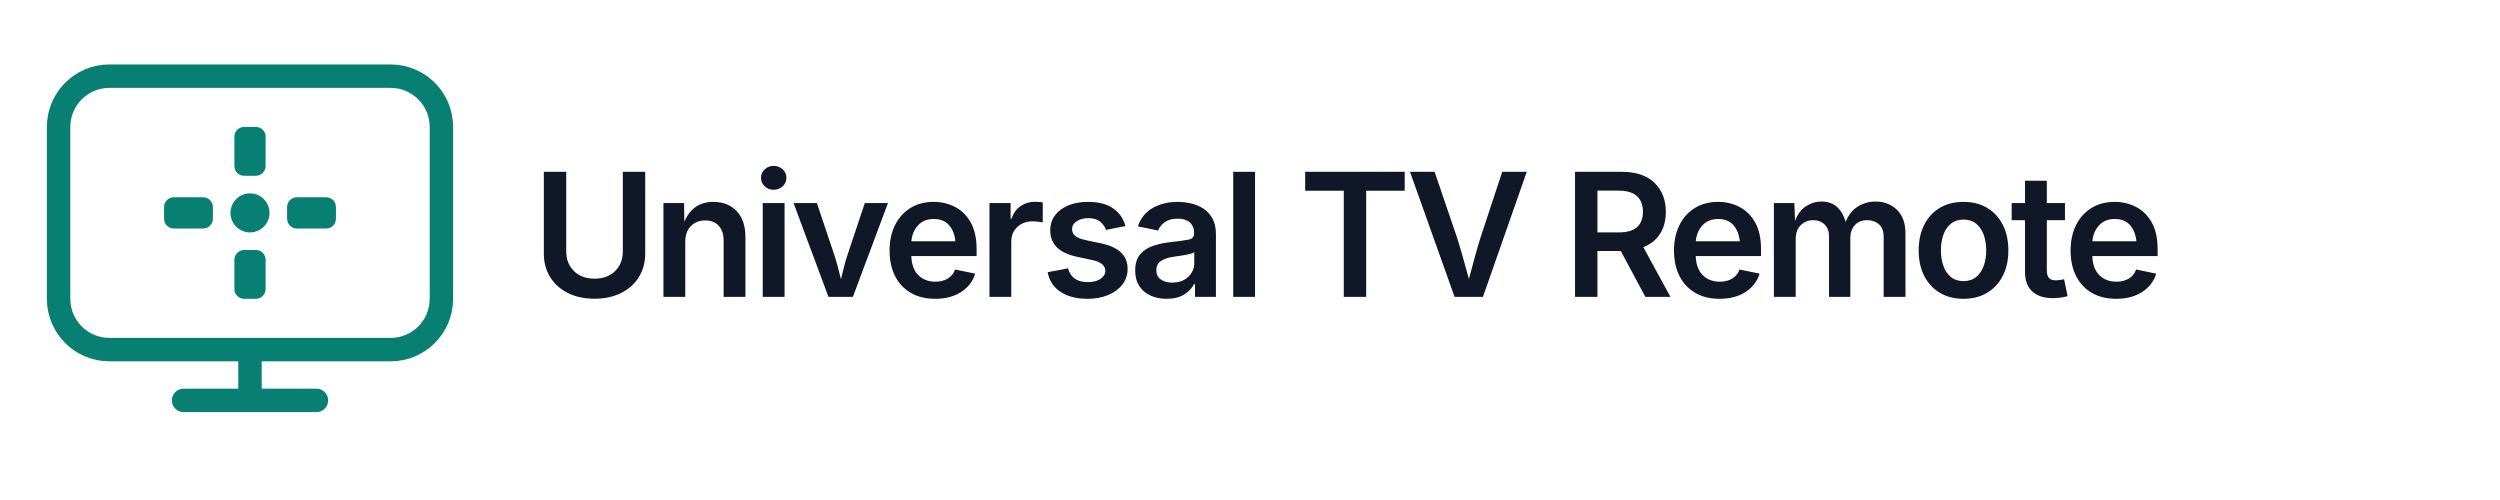
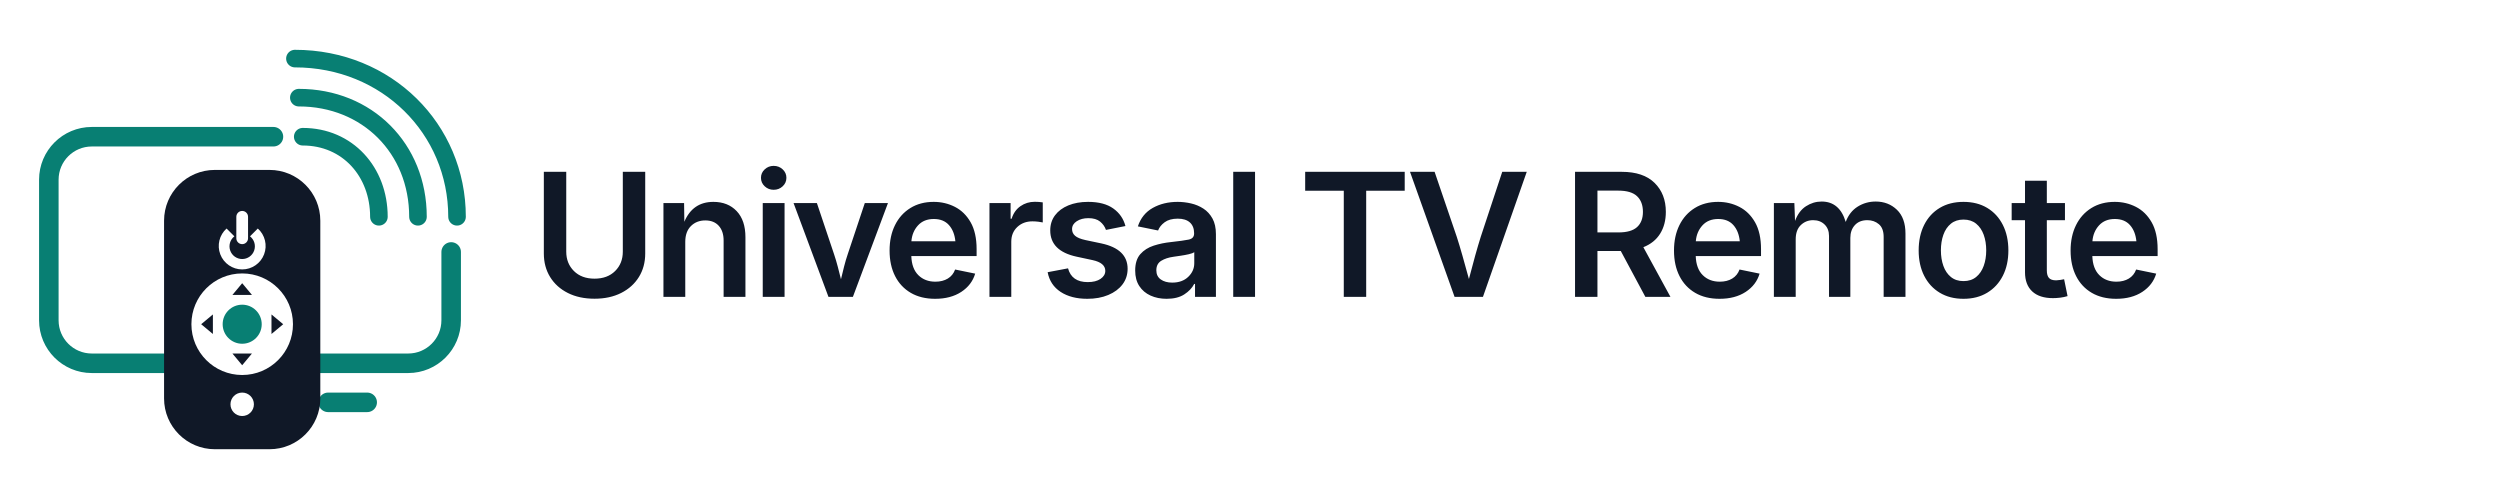
<svg xmlns="http://www.w3.org/2000/svg" width="1280" height="256" viewBox="0 0 1280 256">
-   <g fill="none" stroke="#087F73" stroke-width="12" stroke-linecap="round" stroke-linejoin="round">
-     <rect x="30" y="39" width="196" height="140" rx="26" />
-     <path d="M128 180v25m-34 0h68" />
+   <g fill="none" stroke="#087F73" stroke-width="10" stroke-linecap="round" stroke-linejoin="round">
+     <path d="M140 70H47a22 22 0 0 0-22 22v72a22 22 0 0 0 22 22h41m143-57v35a22 22 0 0 1-22 22h-49m8 20h20" />
+     <path d="M151 30c47 0 83 36 83 81m-81-61c35 0 61 26 61 61m-59-41c23 0 39 18 39 41" stroke-width="9" />
  </g>
-   <g fill="#087F73">
-     <rect x="120" y="65" width="16" height="25" rx="5" />
-     <rect x="120" y="128" width="16" height="25" rx="5" />
-     <rect x="84" y="101" width="25" height="16" rx="5" />
-     <rect x="147" y="101" width="25" height="16" rx="5" />
+   <path fill="#101827" fill-rule="evenodd" d="M110 87h28a26 26 0 0 1 26 26v91a26 26 0 0 1-26 26h-28a26 26 0 0 1-26-26v-91a26 26 0 0 1 26-26Z M98 166a26 26 0 1 0 52 0 26 26 0 1 0-52 0Z M118 207a6 6 0 1 0 12 0 6 6 0 1 0-12 0Z M124 108a3 3 0 0 1 3 3v11a3 3 0 0 1-6 0v-11a3 3 0 0 1 3-3Z M116 117a12 12 0 1 0 16 0l-4 4a6.5 6.5 0 1 1-8 0Z" />
+   <g fill="#101827" stroke-linejoin="round">
+     <path d="m124 145-5 6h10Zm0 42-5-6h10Zm-21-21 6-5v10Zm42 0-6-5v10Z" />
  </g>
-   <circle cx="128" cy="109" r="10" fill="#087F73" />
+   <circle cx="124" cy="166" r="10" fill="#087F73" />
  <g transform="translate(264 64)">
    <defs />
    <g>
      <path fill="#101827" stroke="none" d="M 40.398 88.945 Q 32.578 88.945 26.734 86.002 Q 20.891 83.059 17.668 77.838 Q 14.445 72.617 14.445 65.785 L 14.445 23.977 L 25.918 23.977 L 25.918 64.84 Q 25.918 70.855 29.85 74.766 Q 33.781 78.676 40.398 78.676 Q 47.016 78.676 50.947 74.766 Q 54.879 70.855 54.879 64.84 L 54.879 23.977 L 66.352 23.977 L 66.352 65.785 Q 66.352 72.617 63.107 77.838 Q 59.863 83.059 54.02 86.002 Q 48.176 88.945 40.398 88.945 Z M 86.855 59.855 L 86.855 88 L 75.684 88 L 75.684 39.961 L 86.254 39.961 L 86.383 49.543 Q 90.68 39.359 101.25 39.359 Q 108.684 39.359 113.174 44.086 Q 117.664 48.812 117.664 57.449 L 117.664 88 L 106.492 88 L 106.492 59.168 Q 106.492 54.355 104 51.605 Q 101.508 48.855 97.125 48.855 Q 92.656 48.855 89.756 51.734 Q 86.855 54.613 86.855 59.855 Z M 126.523 88 L 126.523 39.961 L 137.695 39.961 L 137.695 88 L 126.523 88 Z M 132.109 33.172 Q 129.445 33.172 127.533 31.389 Q 125.621 29.605 125.621 27.027 Q 125.621 24.492 127.533 22.709 Q 129.445 20.926 132.109 20.926 Q 134.816 20.926 136.729 22.709 Q 138.641 24.492 138.641 27.027 Q 138.641 29.605 136.729 31.389 Q 134.816 33.172 132.109 33.172 Z M 160.176 88 L 142.301 39.961 L 154.246 39.961 L 163.012 66.086 Q 164.086 69.266 164.924 72.488 Q 165.762 75.711 166.578 78.977 Q 167.352 75.711 168.168 72.488 Q 168.984 69.266 170.059 66.086 L 178.781 39.961 L 190.641 39.961 L 172.68 88 L 160.176 88 Z M 214.797 88.988 Q 207.535 88.988 202.314 85.938 Q 197.094 82.887 194.279 77.344 Q 191.465 71.801 191.465 64.281 Q 191.465 56.891 194.236 51.283 Q 197.008 45.676 202.1 42.518 Q 207.191 39.359 214.066 39.359 Q 219.91 39.359 224.916 41.916 Q 229.922 44.473 232.973 49.822 Q 236.023 55.172 236.023 63.594 L 236.023 67.117 L 202.594 67.117 Q 202.809 73.52 206.182 76.871 Q 209.555 80.223 214.926 80.223 Q 218.621 80.223 221.264 78.633 Q 223.906 77.043 225.023 73.992 L 235.293 76.098 Q 233.574 81.898 228.182 85.443 Q 222.789 88.988 214.797 88.988 Z M 202.637 59.512 L 225.152 59.512 Q 224.637 54.355 221.865 51.24 Q 219.094 48.125 214.109 48.125 Q 208.996 48.125 206.01 51.412 Q 203.023 54.699 202.637 59.512 Z M 242.605 88 L 242.605 39.961 L 253.434 39.961 L 253.434 47.996 L 253.949 47.996 Q 255.238 43.828 258.461 41.572 Q 261.684 39.316 265.809 39.316 Q 267.957 39.316 269.891 39.617 L 269.891 49.887 Q 269.203 49.715 267.656 49.521 Q 266.109 49.328 264.605 49.328 Q 259.922 49.328 256.85 52.229 Q 253.777 55.129 253.777 59.727 L 253.777 88 L 242.605 88 Z M 292.715 88.988 Q 284.422 88.988 279.029 85.443 Q 273.637 81.898 272.391 75.367 L 282.832 73.391 Q 284.723 80.438 292.93 80.438 Q 297.055 80.438 299.482 78.783 Q 301.91 77.129 301.91 74.68 Q 301.91 70.598 295.422 69.18 L 287.215 67.418 Q 273.723 64.496 273.723 53.969 Q 273.723 49.5 276.172 46.234 Q 278.621 42.969 282.982 41.164 Q 287.344 39.359 293.102 39.359 Q 301.266 39.359 306.014 42.754 Q 310.762 46.148 312.223 51.734 L 302.254 53.711 Q 301.395 51.219 299.246 49.457 Q 297.098 47.695 293.23 47.695 Q 289.707 47.695 287.301 49.264 Q 284.895 50.832 284.895 53.281 Q 284.895 55.387 286.463 56.74 Q 288.031 58.094 291.727 58.91 L 299.891 60.629 Q 313.34 63.508 313.34 73.605 Q 313.34 78.16 310.719 81.619 Q 308.098 85.078 303.436 87.033 Q 298.773 88.988 292.715 88.988 Z M 333.285 88.988 Q 328.73 88.988 325.078 87.334 Q 321.426 85.68 319.32 82.457 Q 317.215 79.234 317.215 74.508 Q 317.215 69.094 319.857 66.107 Q 322.5 63.121 326.689 61.768 Q 330.879 60.414 335.52 59.941 Q 341.793 59.254 344.586 58.674 Q 347.379 58.094 347.379 55.602 L 347.379 55.387 Q 347.379 51.863 345.23 49.908 Q 343.082 47.953 339 47.953 Q 334.789 47.953 332.297 49.801 Q 329.805 51.648 328.945 54.012 L 318.59 51.906 Q 320.695 45.547 326.217 42.453 Q 331.738 39.359 338.957 39.359 Q 342.352 39.359 345.811 40.154 Q 349.27 40.949 352.148 42.818 Q 355.027 44.688 356.789 47.889 Q 358.551 51.09 358.551 55.902 L 358.551 88 L 347.852 88 L 347.852 81.383 L 347.422 81.383 Q 345.832 84.477 342.352 86.732 Q 338.871 88.988 333.285 88.988 Z M 336.164 80.695 Q 341.32 80.695 344.393 77.73 Q 347.465 74.766 347.465 70.77 L 347.465 65.098 Q 346.691 65.699 344.715 66.15 Q 342.738 66.602 340.525 66.924 Q 338.312 67.246 336.852 67.461 Q 333.07 67.977 330.557 69.523 Q 328.043 71.07 328.043 74.379 Q 328.043 77.473 330.32 79.084 Q 332.598 80.695 336.164 80.695 Z M 378.582 23.977 L 378.582 88 L 367.41 88 L 367.41 23.977 L 378.582 23.977 Z M 404.25 33.645 L 404.25 23.977 L 455.211 23.977 L 455.211 33.645 L 435.488 33.645 L 435.488 88 L 424.016 88 L 424.016 33.645 L 404.25 33.645 Z M 480.742 88 L 457.926 23.977 L 470.516 23.977 L 481.859 57.234 Q 483.234 61.488 484.76 66.859 Q 486.285 72.23 488.09 78.848 Q 491.484 65.699 494.148 57.234 L 505.148 23.977 L 517.695 23.977 L 495.266 88 L 480.742 88 Z M 542.418 88 L 542.418 23.977 L 566.352 23.977 Q 577.395 23.977 583.152 29.648 Q 588.91 35.32 588.91 44.473 Q 588.91 50.961 585.988 55.645 Q 583.066 60.328 577.395 62.562 L 591.273 88 L 578.426 88 L 565.836 64.496 L 553.891 64.496 L 553.891 88 L 542.418 88 Z M 553.891 55 L 564.676 55 Q 571.164 55 574.172 52.271 Q 577.18 49.543 577.18 44.473 Q 577.18 39.316 574.172 36.459 Q 571.164 33.602 564.59 33.602 L 553.891 33.602 L 553.891 55 Z M 616.418 88.988 Q 609.156 88.988 603.936 85.938 Q 598.715 82.887 595.9 77.344 Q 593.086 71.801 593.086 64.281 Q 593.086 56.891 595.857 51.283 Q 598.629 45.676 603.721 42.518 Q 608.812 39.359 615.688 39.359 Q 621.531 39.359 626.537 41.916 Q 631.543 44.473 634.594 49.822 Q 637.645 55.172 637.645 63.594 L 637.645 67.117 L 604.215 67.117 Q 604.43 73.52 607.803 76.871 Q 611.176 80.223 616.547 80.223 Q 620.242 80.223 622.885 78.633 Q 625.527 77.043 626.645 73.992 L 636.914 76.098 Q 635.195 81.898 629.803 85.443 Q 624.41 88.988 616.418 88.988 Z M 604.258 59.512 L 626.773 59.512 Q 626.258 54.355 623.486 51.24 Q 620.715 48.125 615.73 48.125 Q 610.617 48.125 607.631 51.412 Q 604.645 54.699 604.258 59.512 Z M 644.227 88 L 644.227 39.961 L 654.711 39.961 L 655.055 49.113 Q 656.945 44 660.662 41.594 Q 664.379 39.188 668.676 39.188 Q 677.871 39.188 681.008 49.629 Q 682.941 44.43 687.109 41.809 Q 691.277 39.188 696.348 39.188 Q 702.836 39.188 707.219 43.398 Q 711.602 47.609 711.602 55.602 L 711.602 88 L 700.43 88 L 700.43 57.32 Q 700.43 52.852 697.98 50.789 Q 695.531 48.727 692.094 48.727 Q 688.012 48.727 685.691 51.262 Q 683.371 53.797 683.371 57.836 L 683.371 88 L 672.457 88 L 672.457 56.805 Q 672.457 53.152 670.18 50.939 Q 667.902 48.727 664.336 48.727 Q 660.641 48.727 658.02 51.24 Q 655.398 53.754 655.398 58.566 L 655.398 88 L 644.227 88 Z M 741.301 88.988 Q 734.297 88.988 729.141 85.873 Q 723.984 82.758 721.17 77.193 Q 718.355 71.629 718.355 64.238 Q 718.355 56.762 721.17 51.154 Q 723.984 45.547 729.141 42.453 Q 734.297 39.359 741.301 39.359 Q 748.305 39.359 753.461 42.453 Q 758.617 45.547 761.453 51.154 Q 764.289 56.762 764.289 64.238 Q 764.289 71.629 761.453 77.193 Q 758.617 82.758 753.461 85.873 Q 748.305 88.988 741.301 88.988 Z M 741.301 79.922 Q 745.211 79.922 747.789 77.816 Q 750.367 75.711 751.656 72.145 Q 752.945 68.578 752.945 64.195 Q 752.945 59.77 751.656 56.203 Q 750.367 52.637 747.789 50.531 Q 745.211 48.426 741.301 48.426 Q 737.434 48.426 734.855 50.531 Q 732.277 52.637 731.01 56.203 Q 729.742 59.77 729.742 64.195 Q 729.742 68.578 731.01 72.145 Q 732.277 75.711 734.855 77.816 Q 737.434 79.922 741.301 79.922 Z M 793.258 39.961 L 793.258 48.727 L 783.976 48.727 L 783.976 74.465 Q 783.976 77.086 785.072 78.311 Q 786.168 79.535 788.746 79.535 Q 789.52 79.535 790.766 79.342 Q 792.012 79.148 792.828 78.977 L 794.59 87.613 Q 792.742 88.172 790.809 88.408 Q 788.875 88.645 787.113 88.645 Q 780.195 88.645 776.5 85.207 Q 772.805 81.77 772.805 75.41 L 772.805 48.727 L 765.973 48.727 L 765.973 39.961 L 772.805 39.961 L 772.805 28.531 L 783.976 28.531 L 783.976 39.961 L 793.258 39.961 Z M 819.477 88.988 Q 812.215 88.988 806.994 85.938 Q 801.773 82.887 798.959 77.344 Q 796.145 71.801 796.145 64.281 Q 796.145 56.891 798.916 51.283 Q 801.688 45.676 806.779 42.518 Q 811.871 39.359 818.746 39.359 Q 824.59 39.359 829.596 41.916 Q 834.602 44.473 837.652 49.822 Q 840.703 55.172 840.703 63.594 L 840.703 67.117 L 807.273 67.117 Q 807.488 73.52 810.861 76.871 Q 814.234 80.223 819.606 80.223 Q 823.301 80.223 825.943 78.633 Q 828.586 77.043 829.703 73.992 L 839.973 76.098 Q 838.254 81.898 832.861 85.443 Q 827.469 88.988 819.477 88.988 Z M 807.316 59.512 L 829.832 59.512 Q 829.316 54.355 826.545 51.24 Q 823.773 48.125 818.789 48.125 Q 813.676 48.125 810.689 51.412 Q 807.703 54.699 807.316 59.512 Z" />
    </g>
  </g>
</svg>
